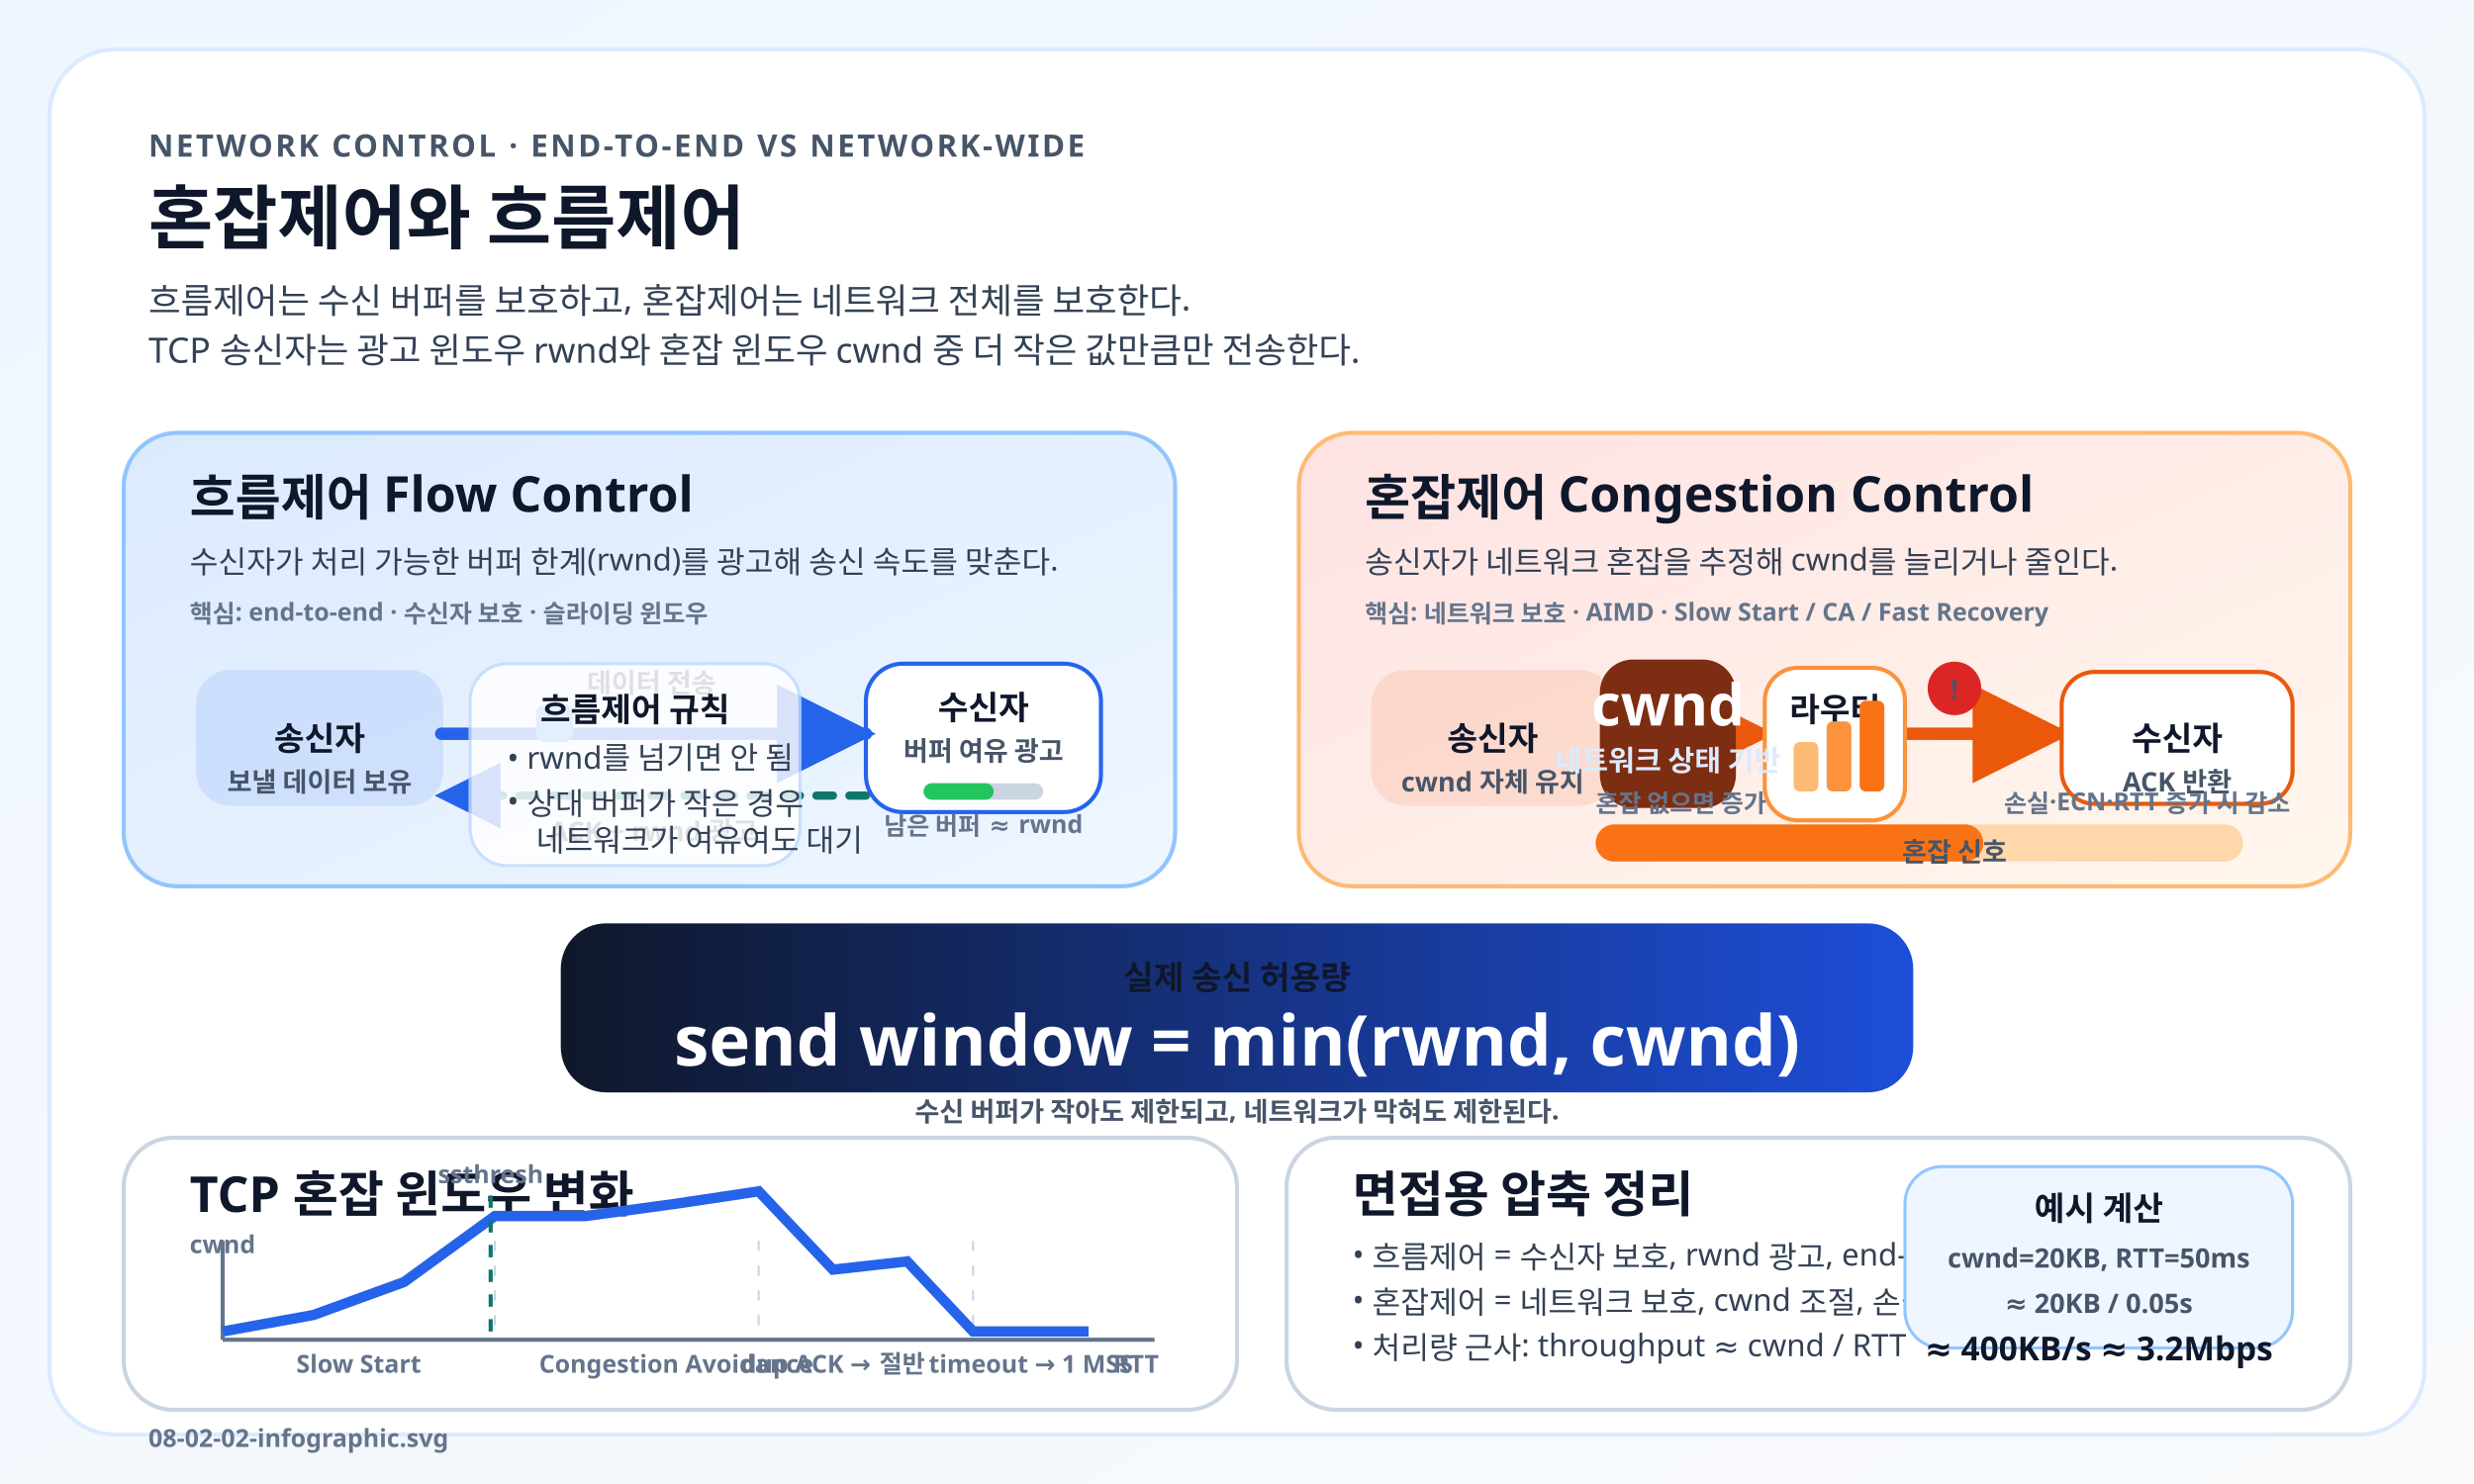
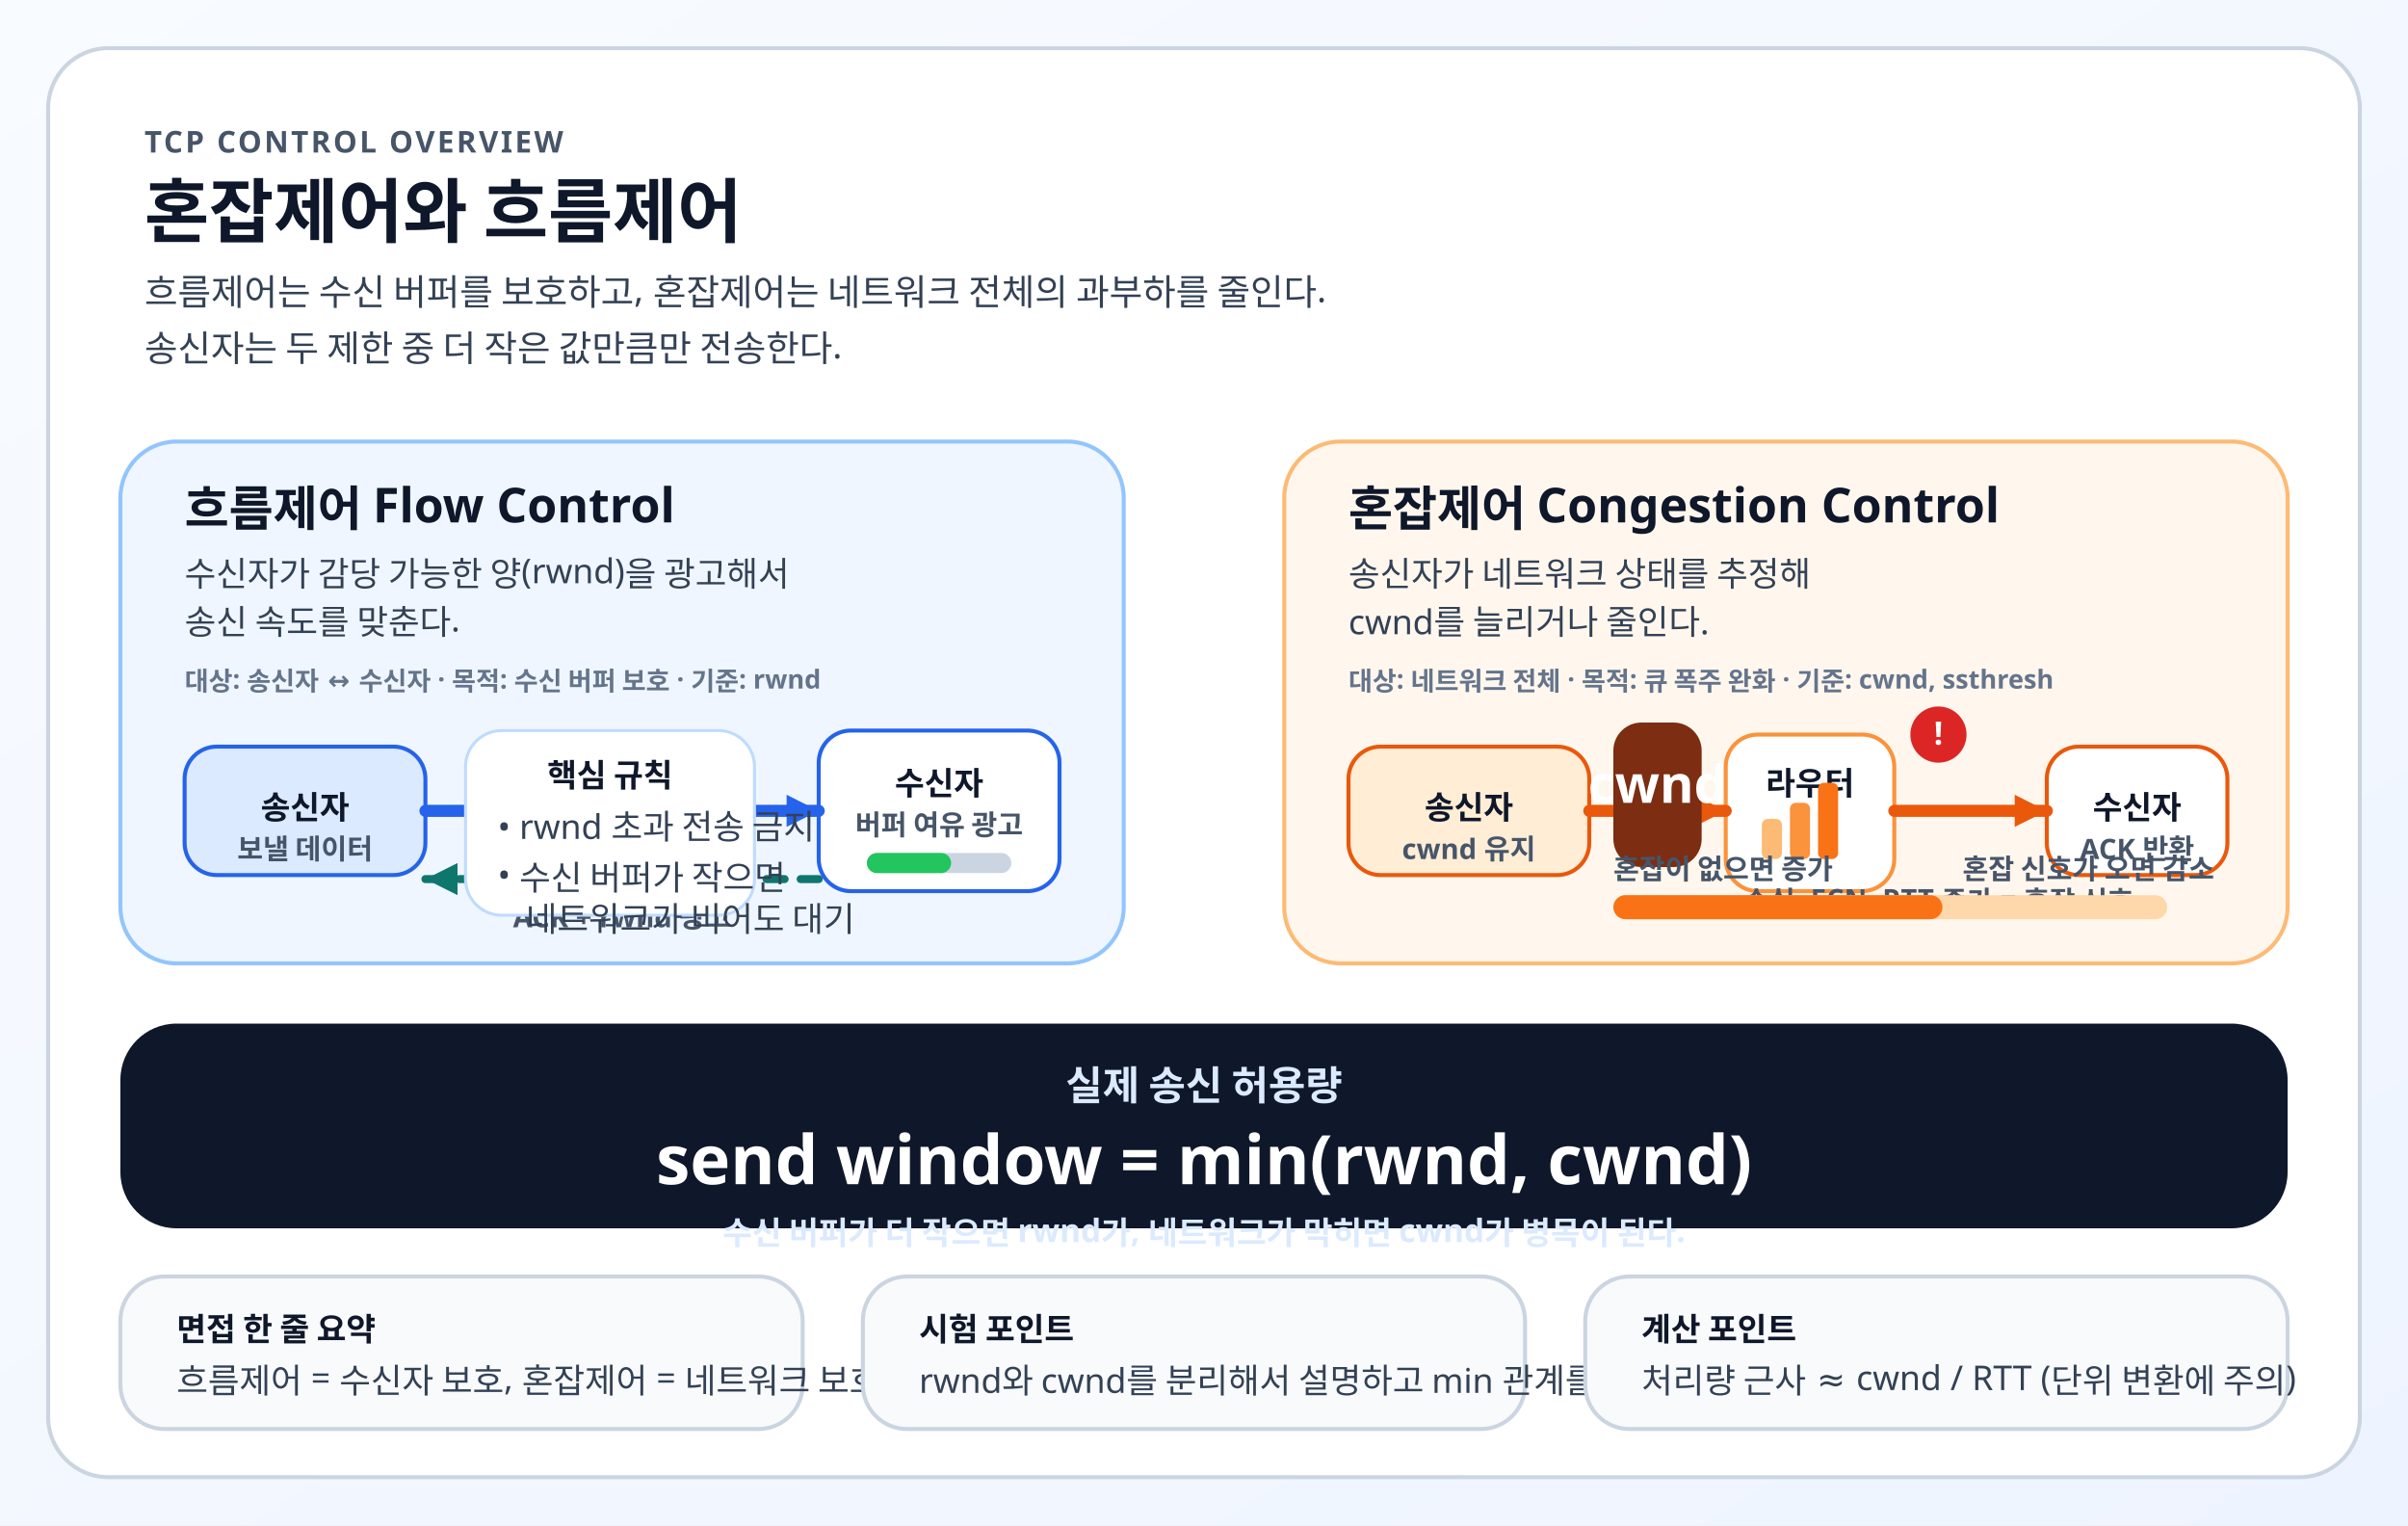
- <svg xmlns="http://www.w3.org/2000/svg" width="1200" height="720" viewBox="0 0 1200 720" role="img" aria-labelledby="title desc">
+ <svg xmlns="http://www.w3.org/2000/svg" width="1200" height="760" viewBox="0 0 1200 760" role="img" aria-labelledby="title desc">
  <defs>
    <linearGradient id="bg" x1="0" y1="0" x2="1" y2="1">
-       <stop offset="0%" stop-color="#eff6ff" />
-       <stop offset="100%" stop-color="#f8fafc" />
+       <stop offset="0%" stop-color="#f8fbff" />
+       <stop offset="100%" stop-color="#eef4ff" />
    </linearGradient>
-     <linearGradient id="flowPanel" x1="0" y1="0" x2="1" y2="1">
-       <stop offset="0%" stop-color="#dbeafe" />
-       <stop offset="100%" stop-color="#eff6ff" />
-     </linearGradient>
-     <linearGradient id="congPanel" x1="0" y1="0" x2="1" y2="1">
-       <stop offset="0%" stop-color="#fee2e2" />
-       <stop offset="100%" stop-color="#fff7ed" />
-     </linearGradient>
-     <linearGradient id="formula" x1="0" y1="0" x2="1" y2="0">
-       <stop offset="0%" stop-color="#0f172a" />
-       <stop offset="100%" stop-color="#1d4ed8" />
-     </linearGradient>
-     <marker id="arrowBlue" viewBox="0 0 10 10" refX="9" refY="5" markerWidth="8" markerHeight="8" orient="auto">
-       <path d="M 0 0 L 10 5 L 0 10 z" fill="#2563eb" />
-     </marker>
-     <marker id="arrowOrange" viewBox="0 0 10 10" refX="9" refY="5" markerWidth="8" markerHeight="8" orient="auto">
-       <path d="M 0 0 L 10 5 L 0 10 z" fill="#ea580c" />
-     </marker>
    <style>
-       text { font-family: 'Pretendard','Noto Sans KR',sans-serif; }
-       .kicker { font-size: 15px; font-weight: 700; fill: #475569; letter-spacing: 0.08em; }
-       .title { font-size: 34px; font-weight: 800; fill: #0f172a; }
-       .subtitle { font-size: 17px; font-weight: 500; fill: #334155; }
-       .panelTitle { font-size: 24px; font-weight: 800; fill: #0f172a; }
-       .panelBody { font-size: 15px; font-weight: 500; fill: #334155; }
-       .label { font-size: 16px; font-weight: 700; fill: #0f172a; }
-       .small { font-size: 13px; font-weight: 600; fill: #475569; }
-       .tiny { font-size: 12px; font-weight: 600; fill: #64748b; }
-       .metric { font-size: 28px; font-weight: 800; fill: #ffffff; }
-       .metricSub { font-size: 14px; font-weight: 600; fill: #dbeafe; }
-       .axis { stroke: #64748b; stroke-width: 2; }
-       .grid { stroke: #cbd5e1; stroke-width: 1; stroke-dasharray: 5 7; }
+       text { font-family: 'Pretendard', 'Noto Sans KR', sans-serif; fill: #0f172a; }
+       .eyebrow { font-size: 15px; font-weight: 700; letter-spacing: 0.08em; fill: #475569; }
+       .title { font-size: 35px; font-weight: 800; }
+       .subtitle { font-size: 18px; font-weight: 500; fill: #334155; }
+       .section { font-size: 24px; font-weight: 800; }
+       .body { font-size: 17px; font-weight: 500; fill: #334155; }
+       .label { font-size: 16px; font-weight: 700; }
+       .small { font-size: 14px; font-weight: 600; fill: #475569; }
+       .tiny { font-size: 13px; font-weight: 600; fill: #64748b; }
+       .formulaTitle { font-size: 20px; font-weight: 800; fill: #dbeafe; }
+       .formula { font-size: 34px; font-weight: 800; fill: #ffffff; }
+       .formulaNote { font-size: 16px; font-weight: 600; fill: #dbeafe; }
+       .metric { font-size: 26px; font-weight: 800; fill: #ffffff; }
    </style>
  </defs>
-   <rect width="1200" height="720" fill="url(#bg)" />
-   <rect x="24" y="24" width="1152" height="672" rx="32" fill="#ffffff" stroke="#dbeafe" stroke-width="2" />
-   <text class="kicker" x="72" y="76">NETWORK CONTROL · END-TO-END VS NETWORK-WIDE</text>
+   <rect width="1200" height="760" fill="url(#bg)" />
+   <rect x="24" y="24" width="1152" height="712" rx="30" fill="#ffffff" stroke="#cbd5e1" stroke-width="2" />
+   <text class="eyebrow" x="72" y="76">TCP CONTROL OVERVIEW</text>
  <text class="title" x="72" y="118">혼잡제어와 흐름제어</text>
-   <text class="subtitle" x="72" y="152">흐름제어는 수신 버퍼를 보호하고, 혼잡제어는 네트워크 전체를 보호한다.</text>
-   <text class="subtitle" x="72" y="176">TCP 송신자는 광고 윈도우 rwnd와 혼잡 윈도우 cwnd 중 더 작은 값만큼만 전송한다.</text>
-   <rect x="60" y="210" width="510" height="220" rx="26" fill="url(#flowPanel)" stroke="#93c5fd" stroke-width="2" />
-   <rect x="630" y="210" width="510" height="220" rx="26" fill="url(#congPanel)" stroke="#fdba74" stroke-width="2" />
-   <text class="panelTitle" x="92" y="250">흐름제어 Flow Control</text>
-   <text class="panelBody" x="92" y="278">수신자가 처리 가능한 버퍼 한계(rwnd)를 광고해 송신 속도를 맞춘다.</text>
-   <text class="tiny" x="92" y="302">핵심: end-to-end · 수신자 보호 · 슬라이딩 윈도우</text>
-   <rect x="96" y="326" width="118" height="64" rx="16" fill="#2563eb" opacity="0.12" stroke="#2563eb" stroke-width="2" />
-   <text class="label" x="155" y="364" text-anchor="middle">송신자</text>
-   <text class="small" x="155" y="384" text-anchor="middle">보낼 데이터 보유</text>
-   <rect x="420" y="322" width="114" height="72" rx="18" fill="#ffffff" stroke="#2563eb" stroke-width="2" />
-   <text class="label" x="477" y="349" text-anchor="middle">수신자</text>
-   <text class="small" x="477" y="369" text-anchor="middle">버퍼 여유 광고</text>
-   <rect x="448" y="380" width="58" height="8" rx="4" fill="#cbd5e1" />
-   <rect x="448" y="380" width="34" height="8" rx="4" fill="#22c55e" />
-   <text class="tiny" x="477" y="405" text-anchor="middle">남은 버퍼 ≈ rwnd</text>
-   <line x1="214" y1="356" x2="420" y2="356" stroke="#2563eb" stroke-width="6" stroke-linecap="round" marker-end="url(#arrowBlue)" />
-   <rect x="260" y="342" width="18" height="18" rx="4" fill="#60a5fa">
-     <animate attributeName="x" values="260;332;260" dur="4s" repeatCount="indefinite" />
-   </rect>
-   <text class="small" x="316" y="336" text-anchor="middle">데이터 전송</text>
-   <line x1="420" y1="386" x2="214" y2="386" stroke="#0f766e" stroke-width="4" stroke-linecap="round" stroke-dasharray="8 8" marker-end="url(#arrowBlue)" />
-   <text class="small" x="317" y="408" text-anchor="middle">ACK + rwnd 광고</text>
-   <rect x="228" y="322" width="160" height="98" rx="18" fill="#ffffff" opacity="0.82" stroke="#bfdbfe" stroke-width="1.5" />
-   <text class="label" x="308" y="350" text-anchor="middle">흐름제어 규칙</text>
-   <text class="panelBody" x="246" y="373">• rwnd를 넘기면 안 됨</text>
-   <text class="panelBody" x="246" y="394">• 상대 버퍼가 작은 경우</text>
-   <text class="panelBody" x="260" y="413">네트워크가 여유여도 대기</text>
-   <text class="panelTitle" x="662" y="250">혼잡제어 Congestion Control</text>
-   <text class="panelBody" x="662" y="278">송신자가 네트워크 혼잡을 추정해 cwnd를 늘리거나 줄인다.</text>
-   <text class="tiny" x="662" y="302">핵심: 네트워크 보호 · AIMD · Slow Start / CA / Fast Recovery</text>
-   <rect x="666" y="326" width="116" height="64" rx="16" fill="#ea580c" opacity="0.12" stroke="#ea580c" stroke-width="2" />
-   <text class="label" x="724" y="364" text-anchor="middle">송신자</text>
-   <text class="small" x="724" y="384" text-anchor="middle">cwnd 자체 유지</text>
-   <line x1="782" y1="356" x2="856" y2="356" stroke="#ea580c" stroke-width="6" stroke-linecap="round" marker-end="url(#arrowOrange)" />
-   <line x1="924" y1="356" x2="1000" y2="356" stroke="#ea580c" stroke-width="6" stroke-linecap="round" marker-end="url(#arrowOrange)" />
-   <rect x="856" y="324" width="68" height="74" rx="16" fill="#ffffff" stroke="#fb923c" stroke-width="2" />
-   <text class="label" x="890" y="350" text-anchor="middle">라우터</text>
-   <rect x="870" y="360" width="12" height="24" rx="3" fill="#fdba74" />
-   <rect x="886" y="350" width="12" height="34" rx="3" fill="#fb923c" />
-   <rect x="902" y="340" width="12" height="44" rx="3" fill="#f97316" />
-   <text class="tiny" x="890" y="410" text-anchor="middle">큐 증가</text>
-   <rect x="1000" y="326" width="112" height="64" rx="16" fill="#ffffff" stroke="#ea580c" stroke-width="2" />
-   <text class="label" x="1056" y="364" text-anchor="middle">수신자</text>
-   <text class="small" x="1056" y="384" text-anchor="middle">ACK 반환</text>
-   <rect x="776" y="320" width="66" height="72" rx="16" fill="#7c2d12" />
-   <text class="metric" x="809" y="352" text-anchor="middle">cwnd</text>
-   <text class="metricSub" x="809" y="374" text-anchor="middle">네트워크 상태 기반</text>
-   <rect x="774" y="400" width="314" height="18" rx="9" fill="#fed7aa" />
-   <rect x="774" y="400" width="188" height="18" rx="9" fill="#f97316" />
-   <text class="tiny" x="774" y="394">혼잡 없으면 증가</text>
-   <text class="tiny" x="972" y="394">손실·ECN·RTT 증가 시 감소</text>
-   <circle cx="948" cy="334" r="13" fill="#dc2626" />
-   <text class="small" x="948" y="339" text-anchor="middle" fill="#ffffff">!</text>
-   <text class="small" x="948" y="418" text-anchor="middle">혼잡 신호</text>
-   <rect x="272" y="448" width="656" height="82" rx="22" fill="url(#formula)" />
-   <text class="label" x="600" y="480" text-anchor="middle" fill="#dbeafe">실제 송신 허용량</text>
-   <text x="600" y="517" text-anchor="middle" style="font-family:'Pretendard','Noto Sans KR',sans-serif;font-size:34px;font-weight:800;fill:#ffffff;">send window = min(rwnd, cwnd)</text>
-   <text class="small" x="600" y="544" text-anchor="middle" fill="#dbeafe">수신 버퍼가 작아도 제한되고, 네트워크가 막혀도 제한된다.</text>
-   <rect x="60" y="552" width="540" height="132" rx="24" fill="#ffffff" stroke="#cbd5e1" stroke-width="2" />
-   <text class="panelTitle" x="92" y="588">TCP 혼잡 윈도우 변화</text>
-   <line class="axis" x1="108" y1="650" x2="560" y2="650" />
-   <line class="axis" x1="108" y1="650" x2="108" y2="602" />
-   <line class="grid" x1="240" y1="602" x2="240" y2="650" />
-   <line class="grid" x1="368" y1="602" x2="368" y2="650" />
-   <line class="grid" x1="472" y1="602" x2="472" y2="650" />
-   <polyline fill="none" stroke="#2563eb" stroke-width="5" points="108,646 152,638 196,622 240,590 284,590 328,584 368,578 404,616 440,612 472,646 528,646" />
-   <line x1="238" y1="580" x2="238" y2="650" stroke="#0f766e" stroke-width="2" stroke-dasharray="6 6" />
-   <text class="tiny" x="238" y="574" text-anchor="middle">ssthresh</text>
-   <text class="tiny" x="174" y="666" text-anchor="middle">Slow Start</text>
-   <text class="tiny" x="328" y="666" text-anchor="middle">Congestion Avoidance</text>
-   <text class="tiny" x="404" y="666" text-anchor="middle">dup ACK → 절반</text>
-   <text class="tiny" x="500" y="666" text-anchor="middle">timeout → 1 MSS</text>
-   <text class="tiny" x="92" y="608">cwnd</text>
-   <text class="tiny" x="540" y="666">RTT</text>
-   <rect x="624" y="552" width="516" height="132" rx="24" fill="#ffffff" stroke="#cbd5e1" stroke-width="2" />
-   <text class="panelTitle" x="656" y="588">면접용 압축 정리</text>
-   <text class="panelBody" x="656" y="614">• 흐름제어 = 수신자 보호, rwnd 광고, end-to-end</text>
-   <text class="panelBody" x="656" y="636">• 혼잡제어 = 네트워크 보호, cwnd 조절, 손실/ECN/RTT 증가 반영</text>
-   <text class="panelBody" x="656" y="658">• 처리량 근사: throughput ≈ cwnd / RTT</text>
-   <rect x="924" y="566" width="188" height="88" rx="18" fill="#eff6ff" stroke="#93c5fd" stroke-width="1.5" />
-   <text class="label" x="1018" y="592" text-anchor="middle">예시 계산</text>
-   <text class="small" x="1018" y="615" text-anchor="middle">cwnd=20KB, RTT=50ms</text>
-   <text class="small" x="1018" y="637" text-anchor="middle">≈ 20KB / 0.05s</text>
-   <text class="label" x="1018" y="660" text-anchor="middle">≈ 400KB/s ≈ 3.2Mbps</text>
-   <text class="tiny" x="72" y="702">08-02-02-infographic.svg</text>
+   <text class="subtitle" x="72" y="152">흐름제어는 수신 버퍼를 보호하고, 혼잡제어는 네트워크 전체의 과부하를 줄인다.</text>
+   <text class="subtitle" x="72" y="180">송신자는 두 제한 중 더 작은 값만큼만 전송한다.</text>
+   <rect x="60" y="220" width="500" height="260" rx="28" fill="#eff6ff" stroke="#93c5fd" stroke-width="2" />
+   <rect x="640" y="220" width="500" height="260" rx="28" fill="#fff7ed" stroke="#fdba74" stroke-width="2" />
+   <text class="section" x="92" y="262">흐름제어 Flow Control</text>
+   <text class="body" x="92" y="292">수신자가 감당 가능한 양(rwnd)을 광고해서</text>
+   <text class="body" x="92" y="316">송신 속도를 맞춘다.</text>
+   <text class="tiny" x="92" y="344">대상: 송신자 ↔ 수신자 · 목적: 수신 버퍼 보호 · 기준: rwnd</text>
+   <rect x="92" y="372" width="120" height="64" rx="16" fill="#dbeafe" stroke="#2563eb" stroke-width="2" />
+   <text class="label" x="152" y="408" text-anchor="middle">송신자</text>
+   <text class="small" x="152" y="428" text-anchor="middle">보낼 데이터</text>
+   <rect x="408" y="364" width="120" height="80" rx="16" fill="#ffffff" stroke="#2563eb" stroke-width="2" />
+   <text class="label" x="468" y="396" text-anchor="middle">수신자</text>
+   <text class="small" x="468" y="416" text-anchor="middle">버퍼 여유 광고</text>
+   <rect x="432" y="425" width="72" height="10" rx="5" fill="#cbd5e1" />
+   <rect x="432" y="425" width="42" height="10" rx="5" fill="#22c55e" />
+   <line x1="212" y1="404" x2="408" y2="404" stroke="#2563eb" stroke-width="6" stroke-linecap="round" />
+   <polygon points="408,404 392,396 392,412" fill="#2563eb" />
+   <text class="small" x="310" y="388" text-anchor="middle">데이터 전송</text>
+   <line x1="408" y1="438" x2="212" y2="438" stroke="#0f766e" stroke-width="4" stroke-linecap="round" stroke-dasharray="9 8" />
+   <polygon points="212,438 228,430 228,446" fill="#0f766e" />
+   <text class="small" x="310" y="462" text-anchor="middle">ACK + rwnd 광고</text>
+   <rect x="232" y="364" width="144" height="92" rx="18" fill="#ffffff" stroke="#bfdbfe" stroke-width="1.5" />
+   <text class="label" x="304" y="392" text-anchor="middle">핵심 규칙</text>
+   <text class="body" x="248" y="418">• rwnd 초과 전송 금지</text>
+   <text class="body" x="248" y="442">• 수신 버퍼가 작으면</text>
+   <text class="body" x="262" y="464">네트워크가 비어도 대기</text>
+   <text class="section" x="672" y="262">혼잡제어 Congestion Control</text>
+   <text class="body" x="672" y="292">송신자가 네트워크 상태를 추정해</text>
+   <text class="body" x="672" y="316">cwnd를 늘리거나 줄인다.</text>
+   <text class="tiny" x="672" y="344">대상: 네트워크 전체 · 목적: 큐 폭주 완화 · 기준: cwnd, ssthresh</text>
+   <rect x="672" y="372" width="120" height="64" rx="16" fill="#ffedd5" stroke="#ea580c" stroke-width="2" />
+   <text class="label" x="732" y="408" text-anchor="middle">송신자</text>
+   <text class="small" x="732" y="428" text-anchor="middle">cwnd 유지</text>
+   <rect x="860" y="366" width="84" height="78" rx="16" fill="#ffffff" stroke="#fb923c" stroke-width="2" />
+   <text class="label" x="902" y="396" text-anchor="middle">라우터</text>
+   <rect x="878" y="408" width="10" height="20" rx="3" fill="#fdba74" />
+   <rect x="892" y="400" width="10" height="28" rx="3" fill="#fb923c" />
+   <rect x="906" y="390" width="10" height="38" rx="3" fill="#f97316" />
+   <rect x="1020" y="372" width="90" height="64" rx="16" fill="#ffffff" stroke="#ea580c" stroke-width="2" />
+   <text class="label" x="1065" y="408" text-anchor="middle">수신자</text>
+   <text class="small" x="1065" y="428" text-anchor="middle">ACK 반환</text>
+   <line x1="792" y1="404" x2="860" y2="404" stroke="#ea580c" stroke-width="6" stroke-linecap="round" />
+   <polygon points="860,404 844,396 844,412" fill="#ea580c" />
+   <line x1="944" y1="404" x2="1020" y2="404" stroke="#ea580c" stroke-width="6" stroke-linecap="round" />
+   <polygon points="1020,404 1004,396 1004,412" fill="#ea580c" />
+   <rect x="804" y="360" width="44" height="72" rx="14" fill="#7c2d12" />
+   <text class="metric" x="826" y="400" text-anchor="middle">cwnd</text>
+   <circle cx="966" cy="366" r="14" fill="#dc2626" />
+   <text x="966" y="371" text-anchor="middle" style="font-family:'Pretendard','Noto Sans KR',sans-serif;font-size:16px;font-weight:800;fill:#ffffff;">!</text>
+   <text class="small" x="966" y="454" text-anchor="middle">손실, ECN, RTT 증가 = 혼잡 신호</text>
+   <rect x="804" y="446" width="276" height="12" rx="6" fill="#fed7aa" />
+   <rect x="804" y="446" width="164" height="12" rx="6" fill="#f97316" />
+   <text class="small" x="804" y="438">혼잡이 없으면 증가</text>
+   <text class="small" x="978" y="438">혼잡 신호가 오면 감소</text>
+   <rect x="60" y="510" width="1080" height="102" rx="28" fill="#0f172a" />
+   <text class="formulaTitle" x="600" y="548" text-anchor="middle">실제 송신 허용량</text>
+   <text class="formula" x="600" y="590" text-anchor="middle">send window = min(rwnd, cwnd)</text>
+   <text class="formulaNote" x="600" y="620" text-anchor="middle">수신 버퍼가 더 작으면 rwnd가, 네트워크가 막히면 cwnd가 병목이 된다.</text>
+   <rect x="60" y="636" width="340" height="76" rx="22" fill="#f8fafc" stroke="#cbd5e1" stroke-width="2" />
+   <text class="label" x="88" y="668">면접 한 줄 요약</text>
+   <text class="body" x="88" y="694">흐름제어 = 수신자 보호, 혼잡제어 = 네트워크 보호</text>
+   <rect x="430" y="636" width="330" height="76" rx="22" fill="#f8fafc" stroke="#cbd5e1" stroke-width="2" />
+   <text class="label" x="458" y="668">시험 포인트</text>
+   <text class="body" x="458" y="694">rwnd와 cwnd를 분리해서 설명하고 min 관계를 말한다.</text>
+   <rect x="790" y="636" width="350" height="76" rx="22" fill="#f8fafc" stroke="#cbd5e1" stroke-width="2" />
+   <text class="label" x="818" y="668">계산 포인트</text>
+   <text class="body" x="818" y="694">처리량 근사 ≈ cwnd / RTT (단위 변환에 주의)</text>
</svg>
